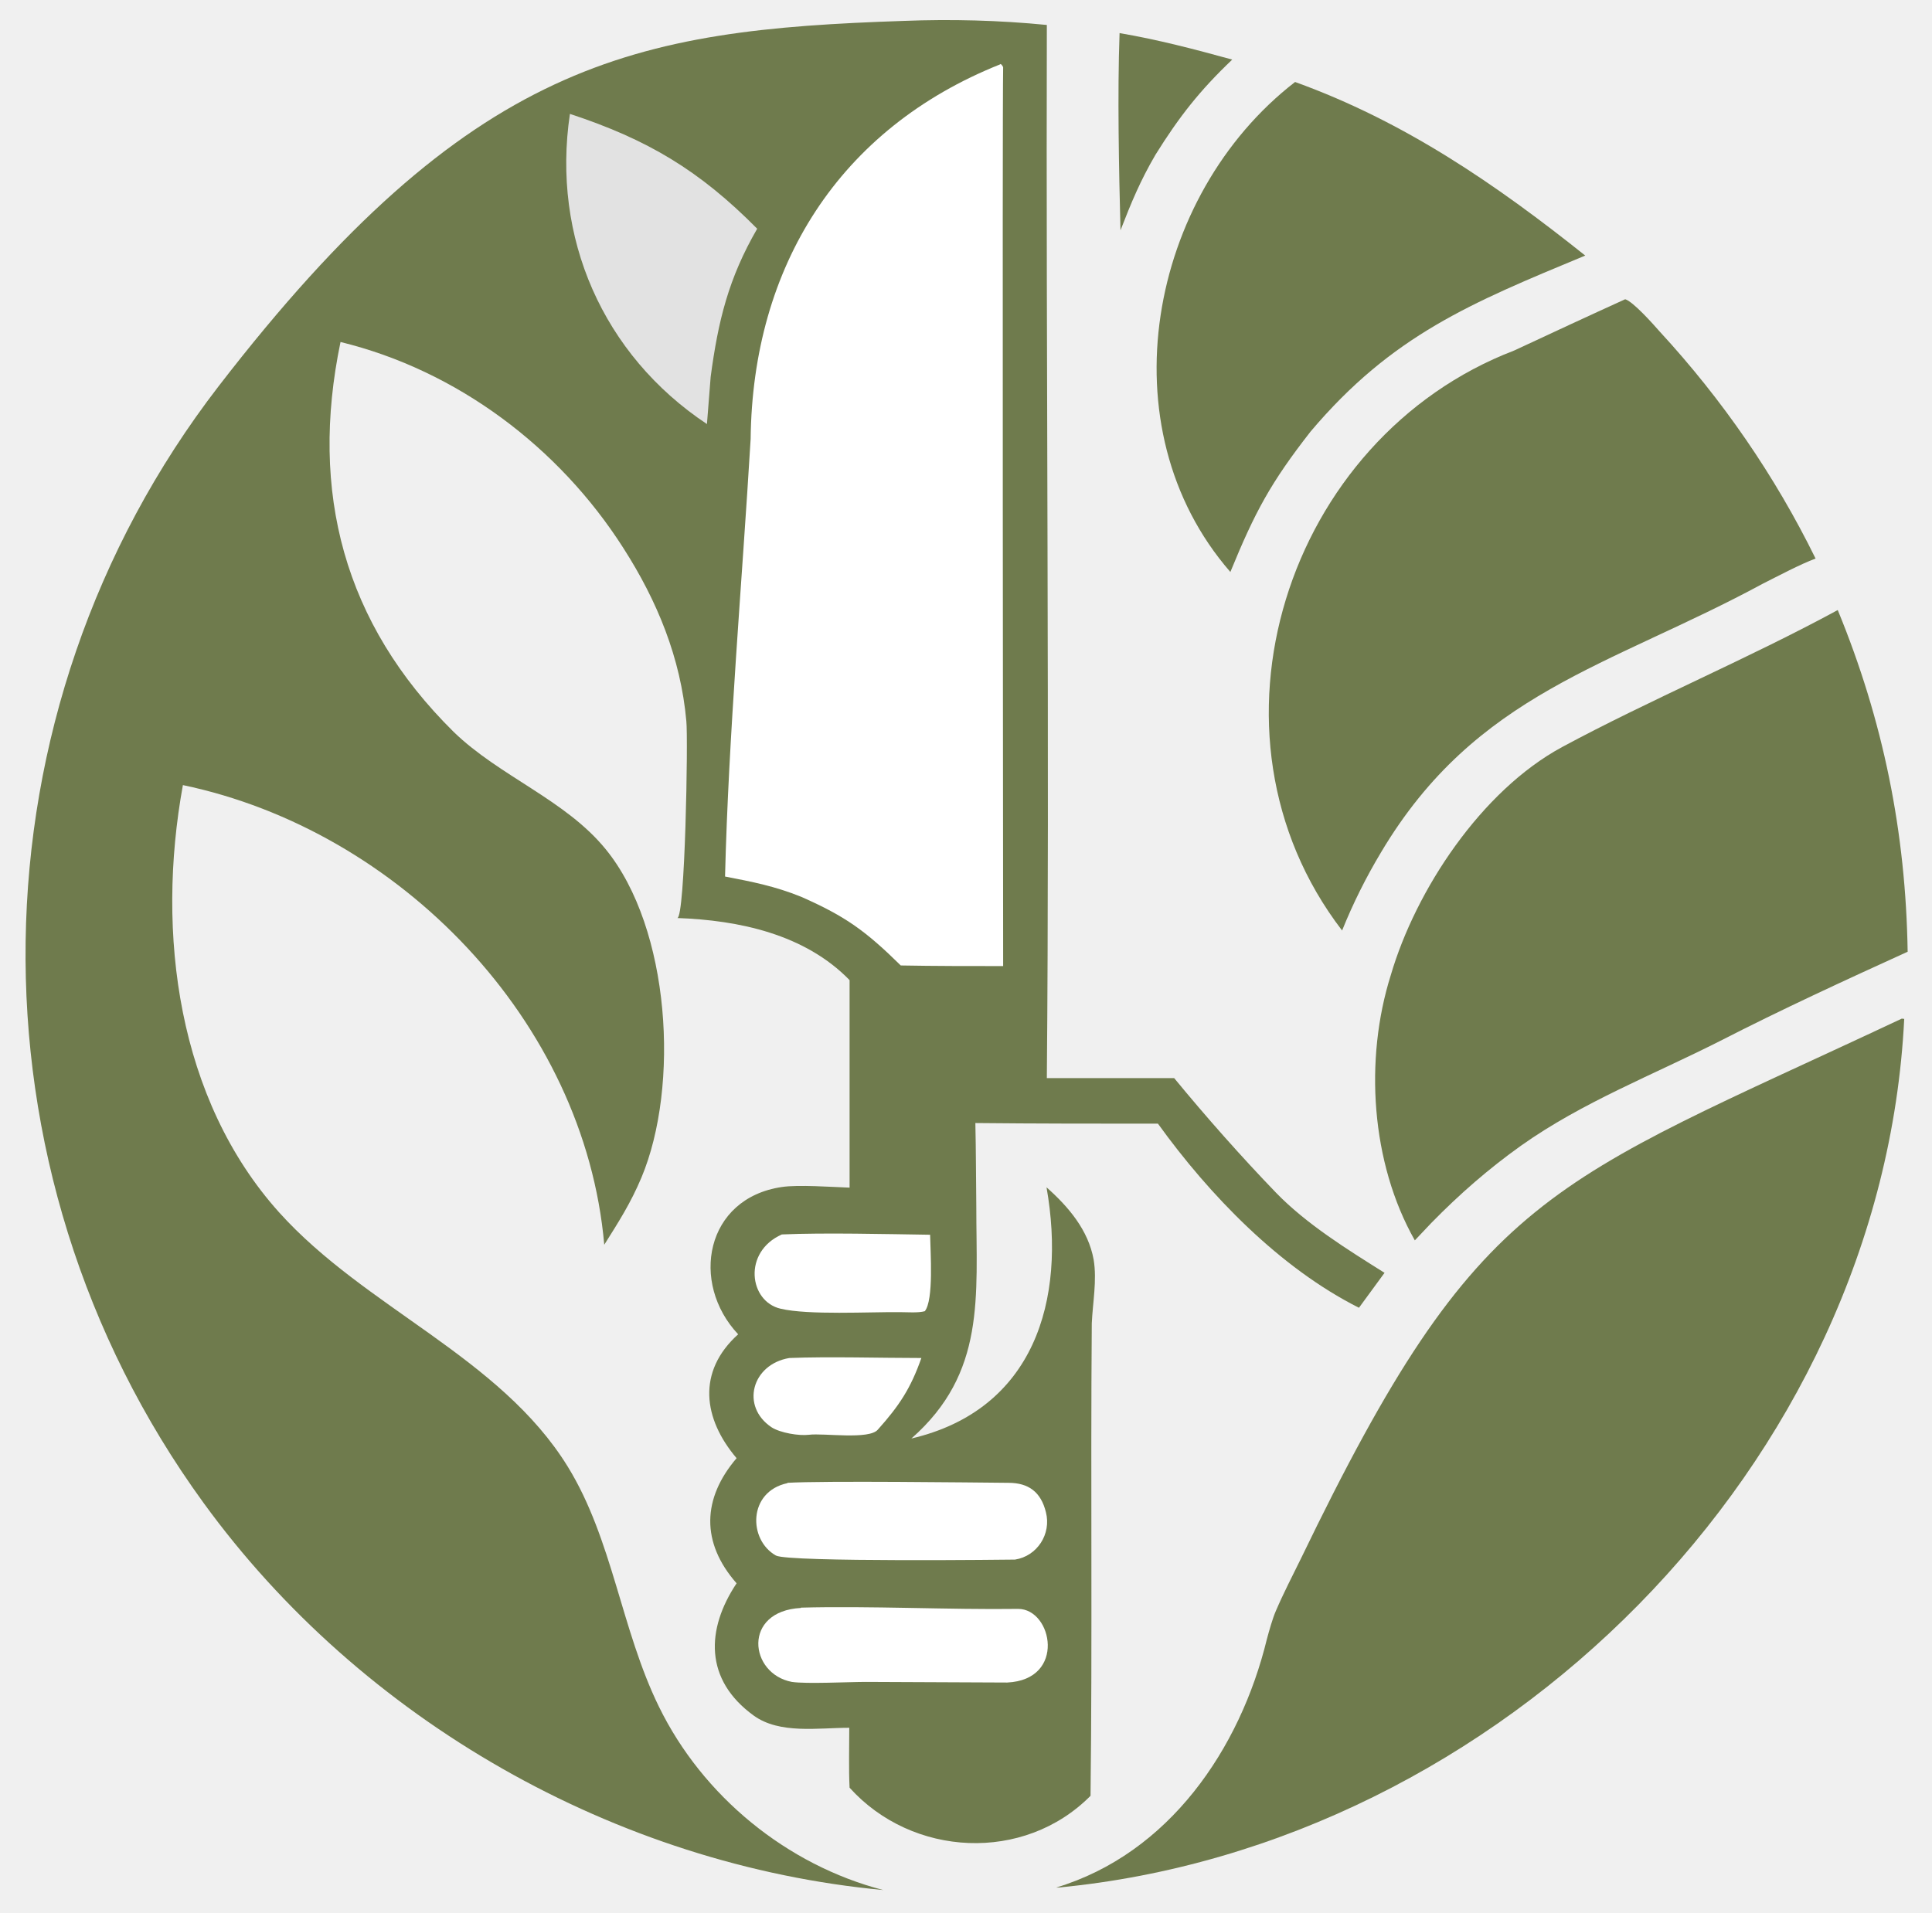
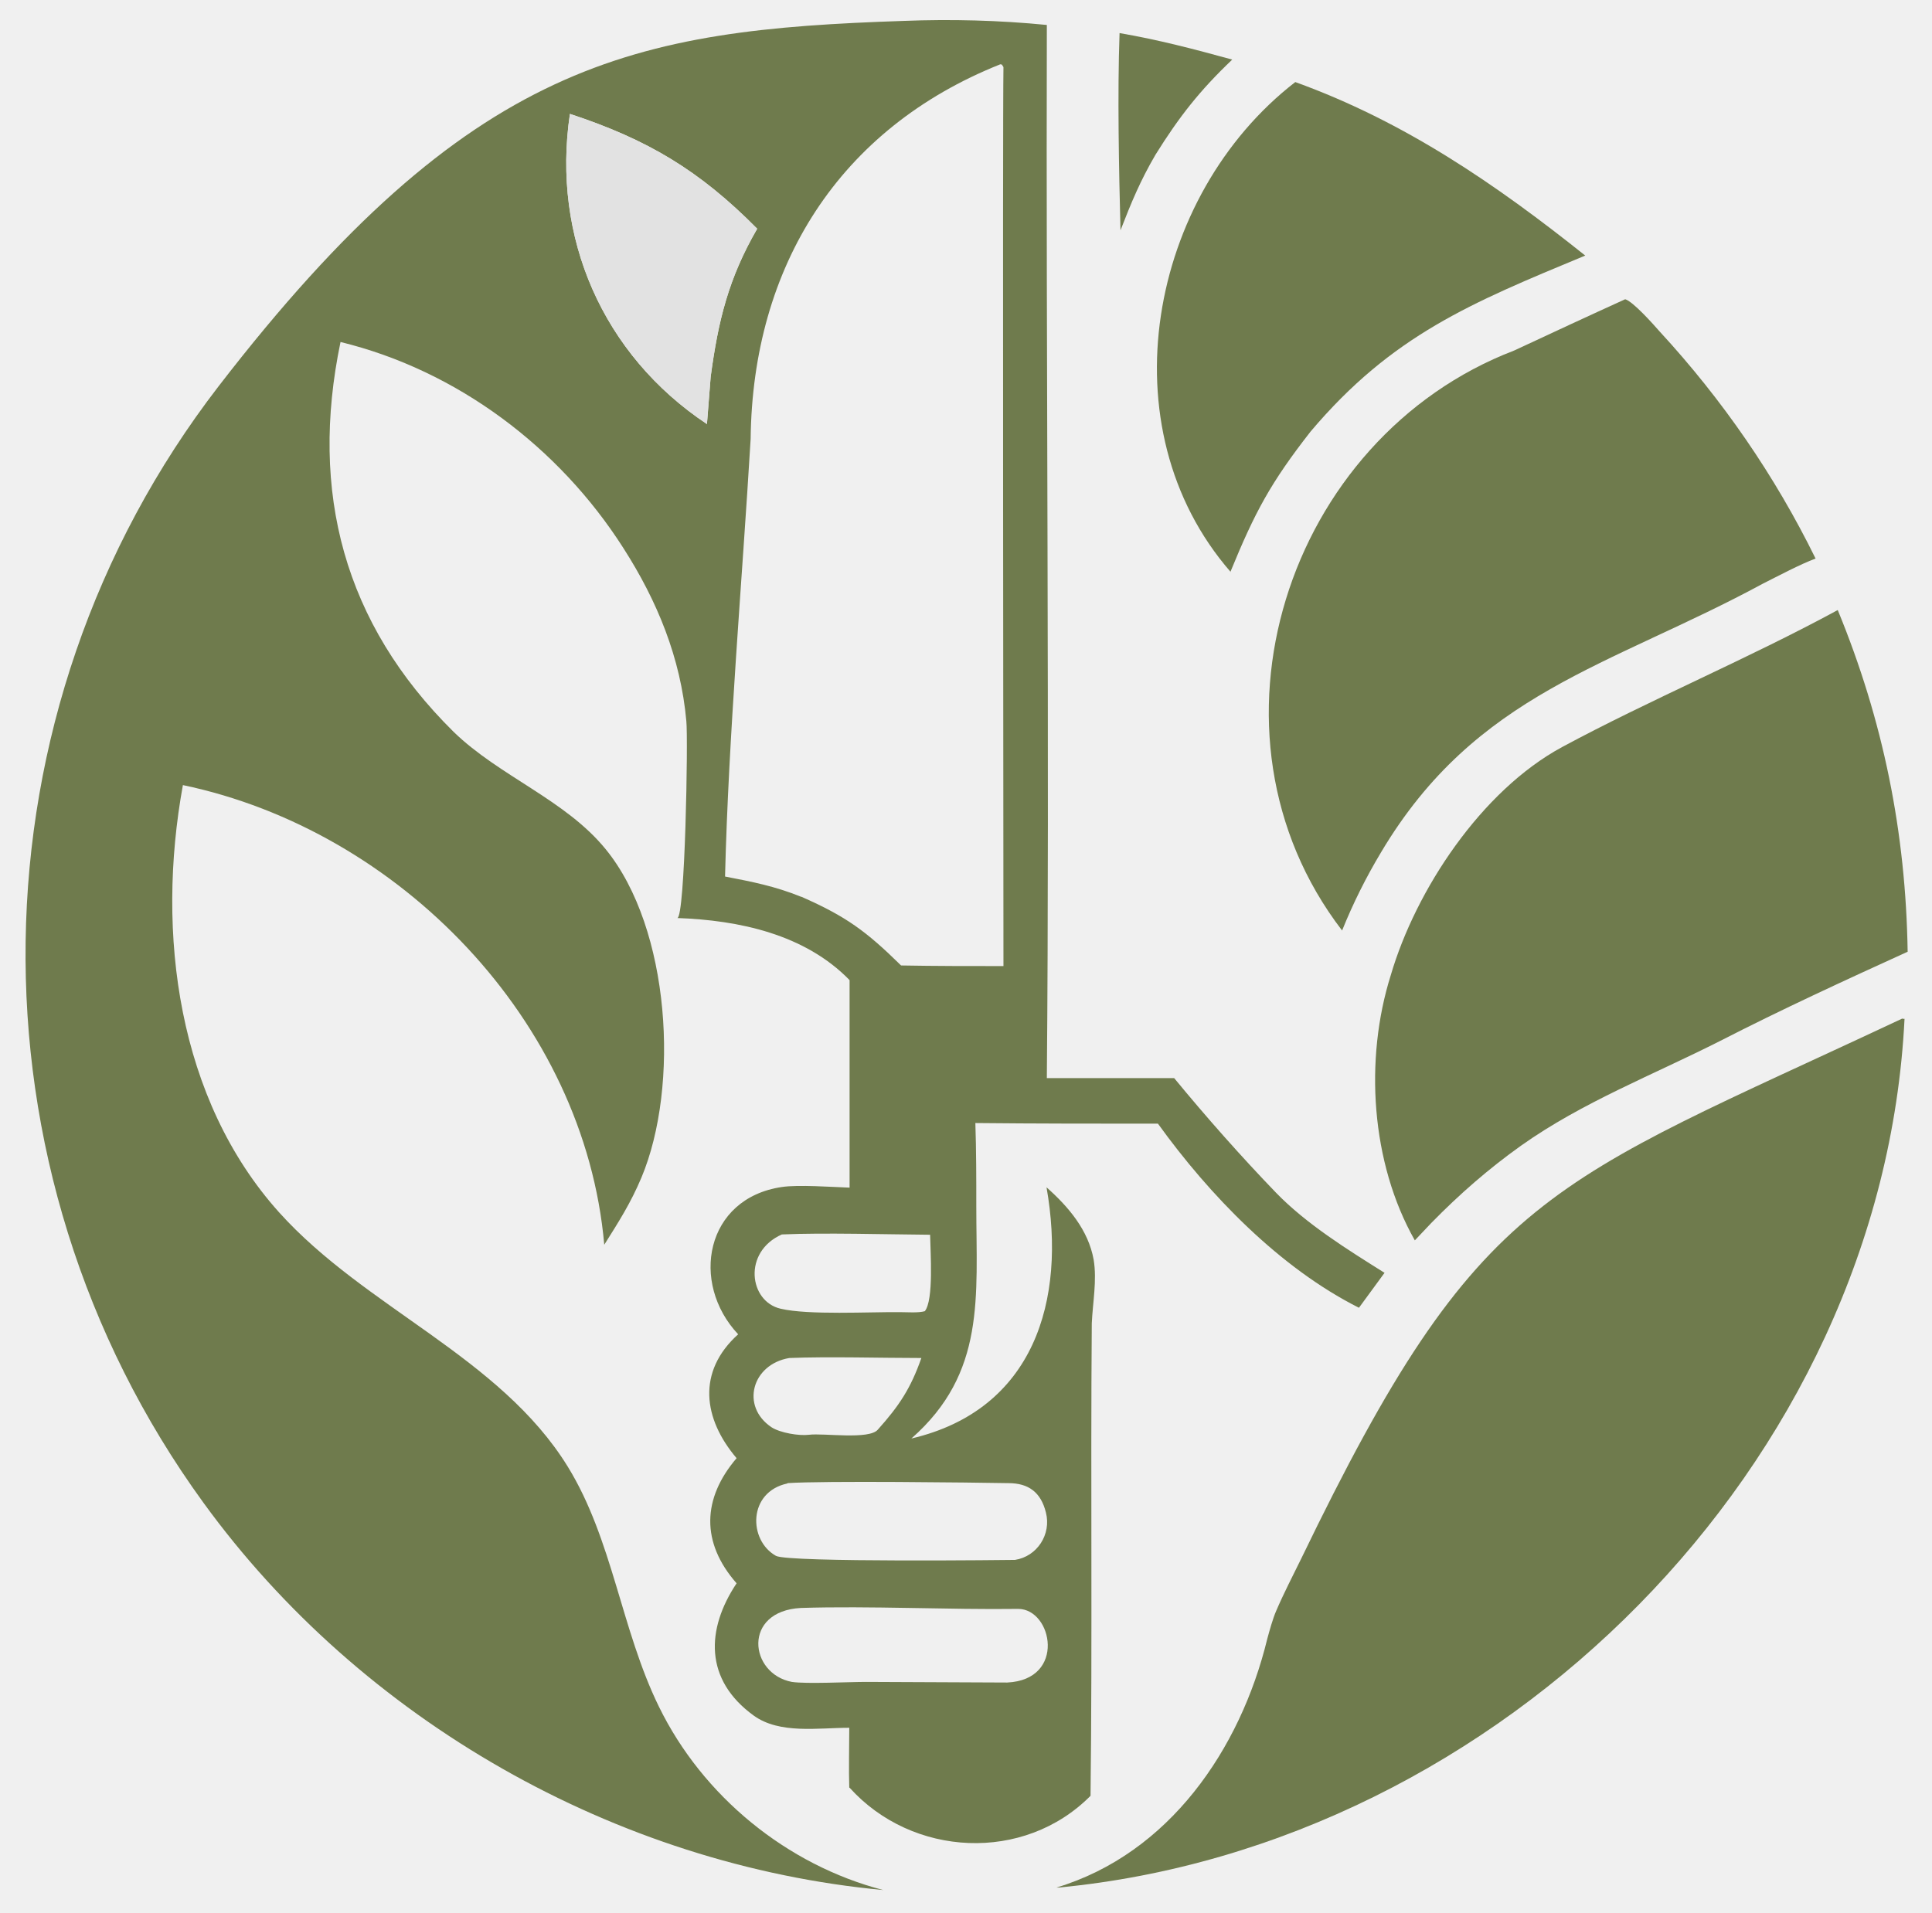
<svg xmlns="http://www.w3.org/2000/svg" id="Layer_1" version="1.1" viewBox="0 0 619 613">
  <defs>
    <style>
      .st0 {
        fill: #6f7b4d;
      }

      .st1 {
        fill: #e2e2e2;
      }
- 
-       .st2 {
-         fill: #fff;
-       }
    </style>
  </defs>
-   <path class="st0" d="M289.5,6.7c15.3-.6,30.7-.2,45.9,1.3-.3,103.4.9,235.3,0,337.5h40.8c10.1,12.3,21.6,25.3,32.7,36.8,9.7,10,22.9,18.2,34.7,25.6l-8.2,11.2c-25.4-12.8-47.9-36.1-64.4-59-19.5,0-39,0-58.5-.2.2,8.9.2,17.8.3,26.7,0,29,3.1,53.4-20.8,74.4,39.3-9.2,49.7-44.3,43.3-80.5,7,6.2,13.4,13.7,15.1,23.2,1.1,6.6-.3,13.7-.6,20.4-.4,50.4.2,100.9-.4,151.4-21.3,21.5-57.1,19.7-77.2-2.6-.3-5.8-.1-13.2-.1-19.2-10,0-22.3,2.1-30.6-3.9-15.9-11.5-15.3-27.7-5.5-42.4-11.5-13.1-11-27.2,0-40.1-10.7-12.6-12.8-27.7.5-39.7-15.5-16.5-10.5-43.6,14-47.2,5.3-.8,15.9,0,21.7.2v-66.5c-14.3-14.7-35.4-19.2-55.2-19.9,2.5,0,3.5-57.3,2.9-63.1-1.8-20.2-9.3-38.5-20.2-55.5-20.6-32.3-53.3-56.9-90.6-66-10,48.1,1.1,90.2,36.2,124.9,14.7,14.3,35.9,21.8,48.8,37.7,20.7,25.4,23.7,75.9,11.4,105.2-3.4,8.1-7.3,14.2-11.9,21.5-6.3-71.8-65.7-132.8-135-147.3-8.7,47.7-1.6,100.8,30.8,136.9,27.6,30.7,70.8,46.3,92.5,81.5,14.4,23.4,17.1,52.2,29.2,76.9,14,28.7,41,50.8,71.9,58.8-85.7-8-167.2-54.4-217.8-124.1C-12.7,374.4-10.5,228.2,70.1,123.7S203,9.6,289.5,6.7Z" />
-   <path class="st2" d="M320.4,20.5l.5.2c.2.3.3.5.5.8-.3,16.8,0,264.1,0,288.1-10.9,0-21.9,0-32.8-.2-11.2-11-17.6-15.7-31.9-22-8.4-3.4-15.6-4.8-24.4-6.5,1.1-45,5.5-95,8.2-140.2.6-55.3,28.3-99.5,80-120.1h-.1Z" />
-   <path class="st1" d="M182.6,36.5c24.9,8.2,41.5,18.1,60,36.8-9.2,15.9-12.5,29.5-14.9,47.4-.4,5.1-.8,10.1-1.2,15.2-33.4-22.2-49.8-59.9-43.9-99.4Z" />
-   <path class="st2" d="M252.3,475.2c11.5-.7,59.1-.1,70.8,0,6.4,0,10.4,2.9,12,9.4,1.8,7-2.8,14.1-9.9,15.2,0,0-72.6.9-76.6-1.3-8.9-5-9-20.5,3.7-23.2h0Z" />
-   <path class="st2" d="M256.6,515.2c21.9-.6,47.6.7,69.6.4,11,0,15.5,22.7-3.5,23.6l-45.2-.2c-5.6,0-19.1.7-23.8,0-13.7-2.6-15.9-22.7,2.9-23.7Z" />
-   <path class="st2" d="M250.5,395.6c13.5-.6,33.8-.1,47.5.1.1,5.6,1.2,20.9-1.7,24.5-2.2.6-5.6.3-8,.3-9.7-.1-29.3,1-38.2-1.1-10.1-2.3-12.2-18.2.4-23.8h0Z" />
-   <path class="st2" d="M252.9,435.2c12.7-.5,29.3,0,42.3,0-3.4,9.7-7.1,15.3-13.9,22.9-2.7,3.4-17.4,1.1-22.1,1.7-3.2.4-9.2-.6-12-2.4-10-6.7-6.3-20.2,5.7-22.2h0Z" />
-   <path class="st0" d="M609.5,326.5h.6c-7.1,143-129.6,264.9-271,278.4h-.7c36.1-10.9,58.9-44.3,67.5-79.6.7-2.6,1.8-6.6,2.9-9.1,2.4-5.6,5.3-11.2,8-16.7,57.4-118.9,78.4-119.4,192.6-173.1h.1Z" />
-   <path class="st0" d="M588.8,195.5c14.6,35.5,21.8,71.2,22.4,109.5-20.2,9.2-40.4,18.5-60.1,28.6-21.3,10.8-44.1,19.6-63.7,33.5-10.4,7.4-19.8,15.6-28.8,24.8l-5.3,5.6c-14.1-24.9-16.2-58-7.7-85,8-27.3,29-59.1,54.9-73.1,28.2-15.2,59.8-28.4,88.3-43.9h0Z" />
-   <path class="st0" d="M520.7,95.9c2.5.7,9,8,11.1,10.4,20,21.7,36.9,46.2,49.9,72.7-4.9,1.8-12,5.6-16.8,8-49.3,26.7-91.9,34.9-122.4,86.1-4.8,8-9,16.4-12.5,25.1-48.5-63.2-17.9-157.9,55.2-185.9,11.8-5.5,23.6-11,35.5-16.4h0Z" />
-   <path class="st0" d="M415,26.3c34.9,12.6,64.2,32.7,92.9,55.6-36.6,15.2-61.9,25.5-88,56.4-12.8,16.4-17.8,25.7-25.7,45-40.3-46.3-26.2-120.7,20.7-157h.1Z" />
-   <path class="st0" d="M358.7,10.6c12.7,2.2,23.7,5.1,36.1,8.5-10.4,9.9-17,18.3-24.6,30.5-4.9,8.4-7.7,15.2-11.2,24.2-.5-19-1-44.1-.3-63.1h0Z" />
+   <path class="st0" d="M272.2,572.9c20.1,22.3,55.9,24.1,77.2,2.6.6-50.5,0-101,.4-151.4.3-6.7,1.7-13.8.6-20.4-1.7-9.5-8.1-17-15.1-23.2,6.4,36.2-4,71.3-43.3,80.5,23.9-21,20.8-45.4,20.8-74.4,0-8.9,0-17.8-.3-26.7,19.5.2,39,.2,58.5.2,16.5,22.9,39,46.2,64.4,59l8.2-11.2c-11.8-7.4-25-15.6-34.7-25.6-11.1-11.5-22.6-24.5-32.7-36.8h-40.8c.9-102.2-.3-234.1,0-337.5-15.2-1.5-30.6-1.9-45.9-1.3-86.5,2.9-138.8,12.5-219.4,117-80.6,104.5-82.8,250.7-4.9,357.9,50.6,69.7,132.1,116.1,217.8,124.1-30.9-8-57.9-30.1-71.9-58.8-12.1-24.7-14.8-53.5-29.2-76.9-21.7-35.2-64.9-50.8-92.5-81.5-32.4-36.1-39.5-89.2-30.8-136.9,69.3,14.5,128.7,75.5,135,147.3,4.6-7.3,8.5-13.4,11.9-21.5,12.3-29.3,9.3-79.8-11.4-105.2-12.9-15.9-34.1-23.4-48.8-37.7-35.1-34.7-46.2-76.8-36.2-124.9,37.3,9.1,70,33.7,90.6,66,10.9,17,18.4,35.3,20.2,55.5.6,5.8-.4,63.1-2.9,63.1,19.8.7,40.9,5.2,55.2,19.9v66.5c-5.8-.2-16.4-1-21.7-.2-24.5,3.6-29.5,30.7-14,47.2-13.3,12-11.2,27.1-.5,39.7-11,12.9-11.5,27,0,40.1-9.8,14.7-10.4,30.9,5.5,42.4,8.3,6,20.6,3.9,30.6,3.9,0,6-.2,13.4,0,19.2ZM226.5,135.9c-33.4-22.2-49.8-59.9-43.9-99.4,24.9,8.2,41.5,18.1,60,36.8-9.2,15.9-12.5,29.5-14.9,47.4-.4,5.1-.8,10.1-1.2,15.2ZM256.7,287.4c-8.4-3.4-15.6-4.8-24.4-6.5,1.1-45,5.5-95,8.2-140.2.6-55.3,28.3-99.5,80-120.1h0c0,0,.5.1.5.1.2.3.3.5.5.8-.3,16.8,0,264.1,0,288.1-10.9,0-21.9,0-32.8-.2-11.2-11-17.6-15.7-31.9-22ZM250.5,395.6c13.5-.6,33.8,0,47.5.1.1,5.6,1.2,20.9-1.7,24.5-2.2.6-5.6.3-8,.3-9.7-.1-29.3,1-38.2-1.1-10.1-2.3-12.2-18.2.4-23.8ZM252.9,435.2h0c12.7-.5,29.3,0,42.3,0-3.4,9.7-7.1,15.3-13.9,22.9-2.7,3.4-17.4,1.1-22.1,1.7-3.2.4-9.2-.6-12-2.4-10-6.7-6.3-20.2,5.7-22.2ZM252.3,475.3h0c11.5-.8,59.1-.2,70.8,0,6.4,0,10.4,2.9,12,9.4,1.8,7-2.8,14.1-9.9,15.2,0,0-72.6.9-76.6-1.3-8.9-5-9-20.5,3.7-23.2ZM253.7,539c-13.7-2.6-15.9-22.7,2.9-23.7h0c21.9-.7,47.6.6,69.6.3,11,0,15.5,22.7-3.5,23.6l-45.2-.2c-5.6,0-19.1.7-23.8,0Z" />
+   <path class="st1" d="M182.6,36.5c-5.9,39.5,10.5,77.2,43.9,99.4.4-5.1.8-10.1,1.2-15.2,2.4-17.9,5.7-31.5,14.9-47.4-18.5-18.7-35.1-28.6-60-36.8Z" />
+   <path class="st0" d="M609.5,326.4h0c-114.2,53.7-135.2,54.2-192.6,173.1-2.7,5.5-5.6,11.1-8,16.7-1.1,2.5-2.2,6.5-2.9,9.1-8.6,35.3-31.4,68.7-67.5,79.6h.7c141.4-13.5,263.9-135.4,271-278.4h-.6Z" />
+   <path class="st0" d="M445.6,312.5c-8.5,27-6.4,60.1,7.7,85l5.3-5.6c9-9.2,18.4-17.4,28.8-24.8,19.6-13.9,42.4-22.7,63.7-33.5,19.7-10.1,39.9-19.4,60.1-28.6-.6-38.3-7.8-74-22.4-109.5-28.5,15.5-60.1,28.7-88.3,43.9-25.9,14-46.9,45.8-54.9,73.1Z" />
+   <polygon class="st0" points="588.8 195.5 588.8 195.5 588.8 195.5 588.8 195.5" />
+   <polygon class="st0" points="520.7 95.9 520.7 95.9 520.7 95.9 520.7 95.9" />
+   <path class="st0" d="M430,298.2c3.5-8.7,7.7-17.1,12.5-25.1,30.5-51.2,73.1-59.4,122.4-86.1,4.8-2.4,11.9-6.2,16.8-8-13-26.5-29.9-51-49.9-72.7-2.1-2.4-8.6-9.7-11.1-10.4-11.9,5.4-23.7,10.9-35.5,16.4-73.1,28-103.7,122.7-55.2,185.9Z" />
+   <path class="st0" d="M394.2,183.3c7.9-19.3,12.9-28.6,25.7-45,26.1-30.9,51.4-41.2,88-56.4-28.7-22.9-58-43-92.9-55.6h0c-46.9,36.3-61,110.7-20.7,157Z" />
+   <path class="st0" d="M370.2,49.6c7.6-12.2,14.2-20.6,24.6-30.5-12.4-3.4-23.4-6.3-36.1-8.5h0c-.7,19.1-.2,44.2.3,63.2,3.5-9,6.3-15.8,11.2-24.2Z" />
</svg>
